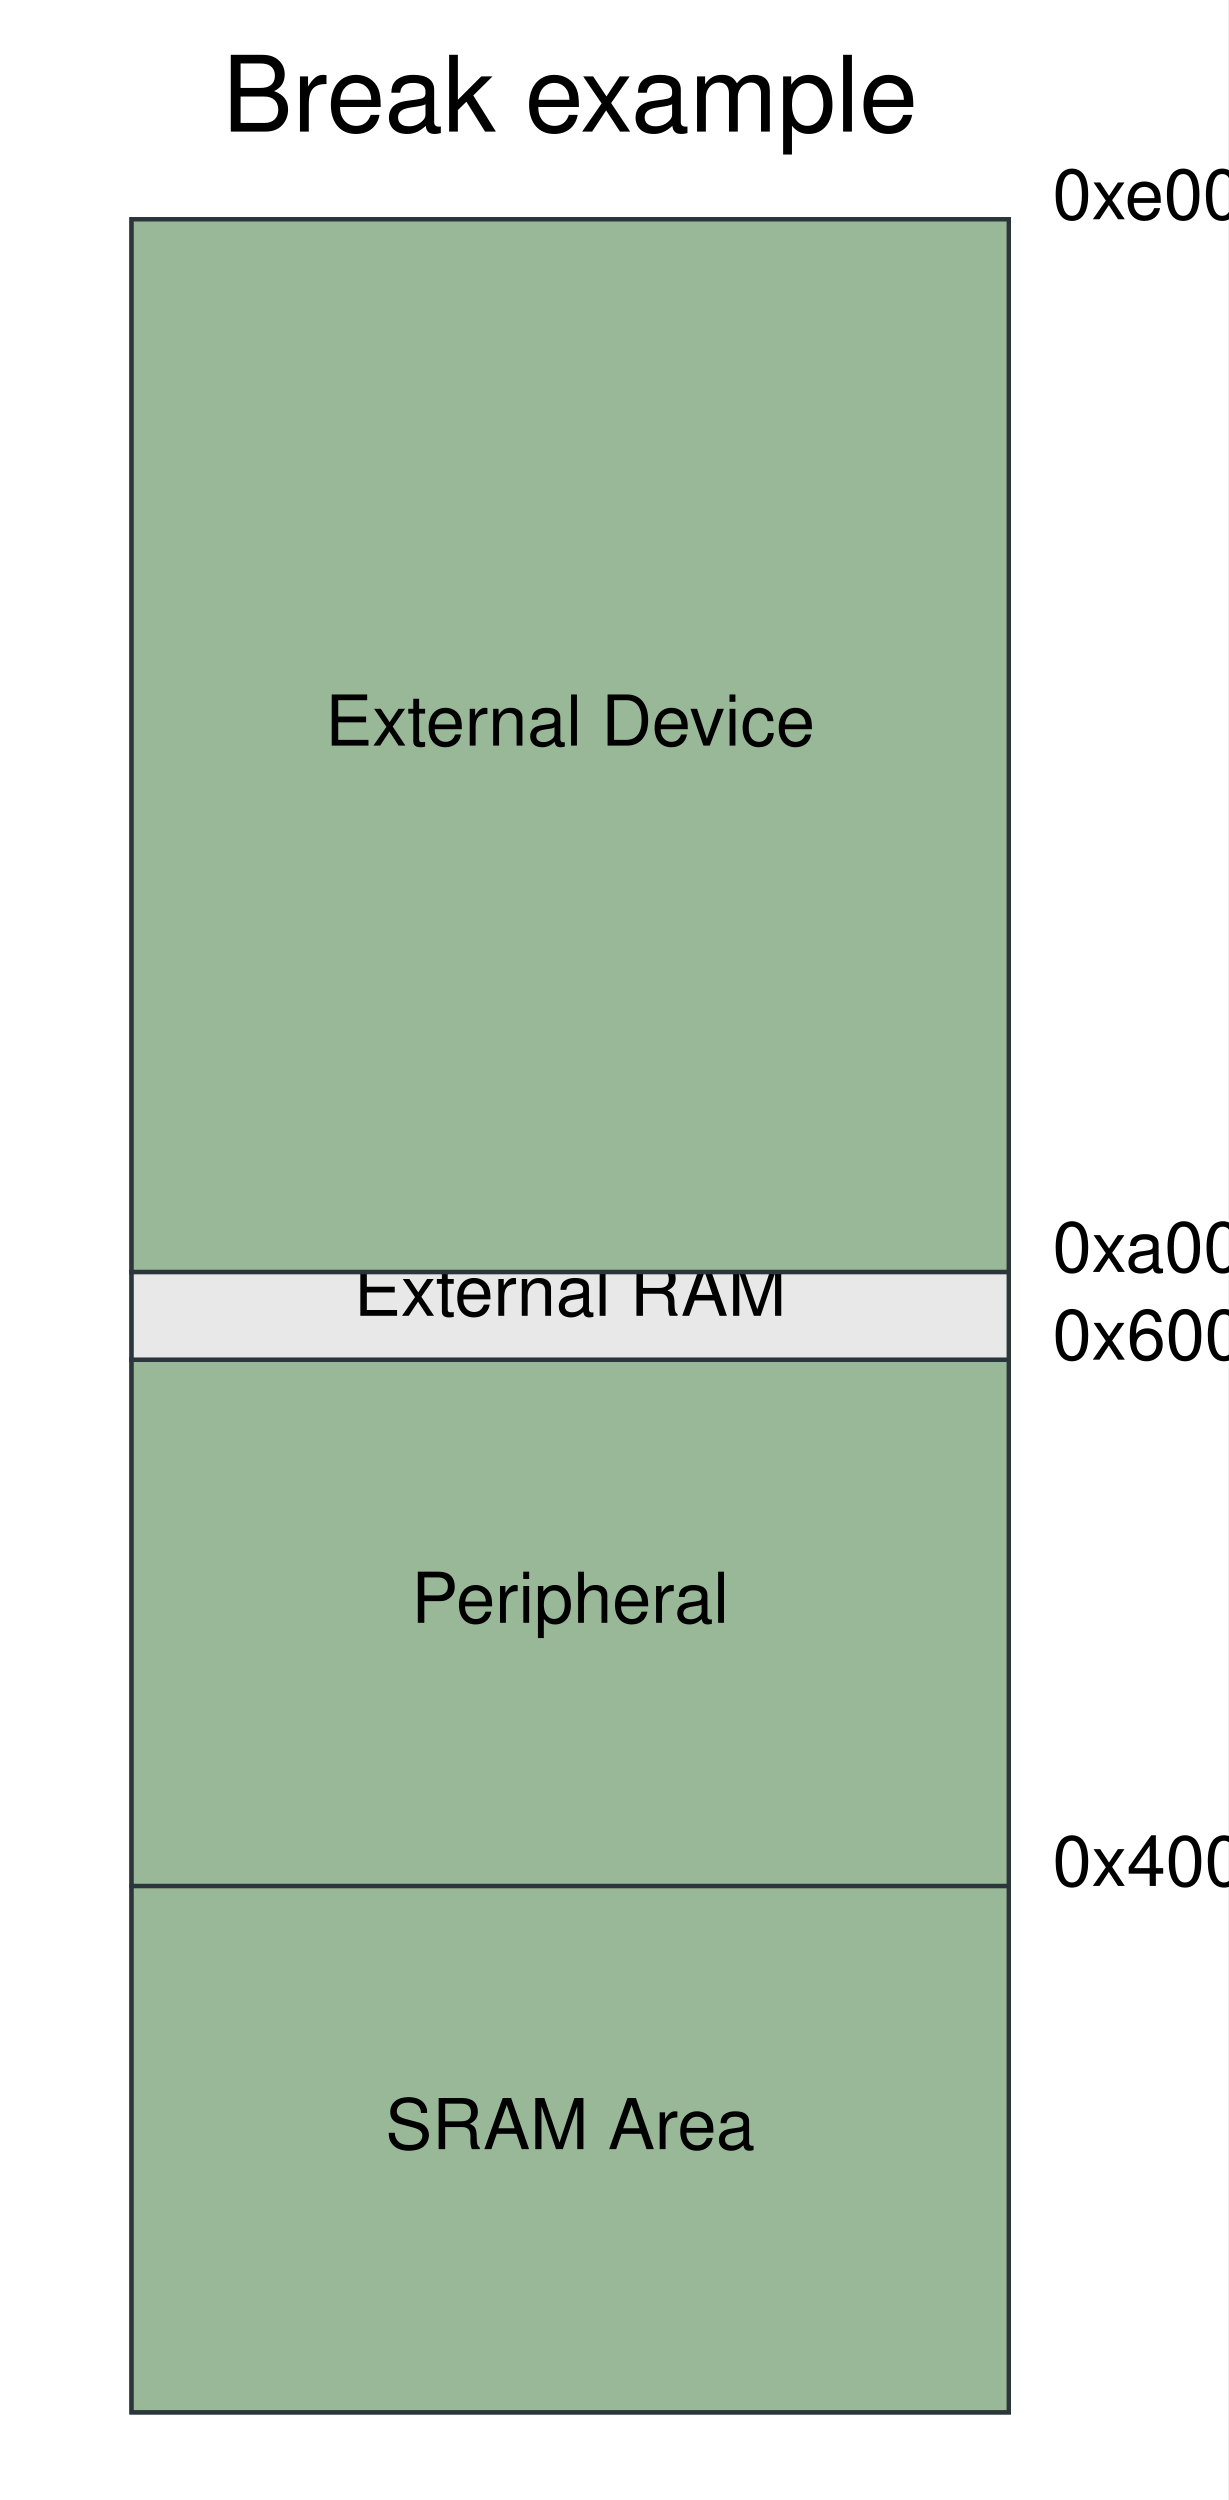
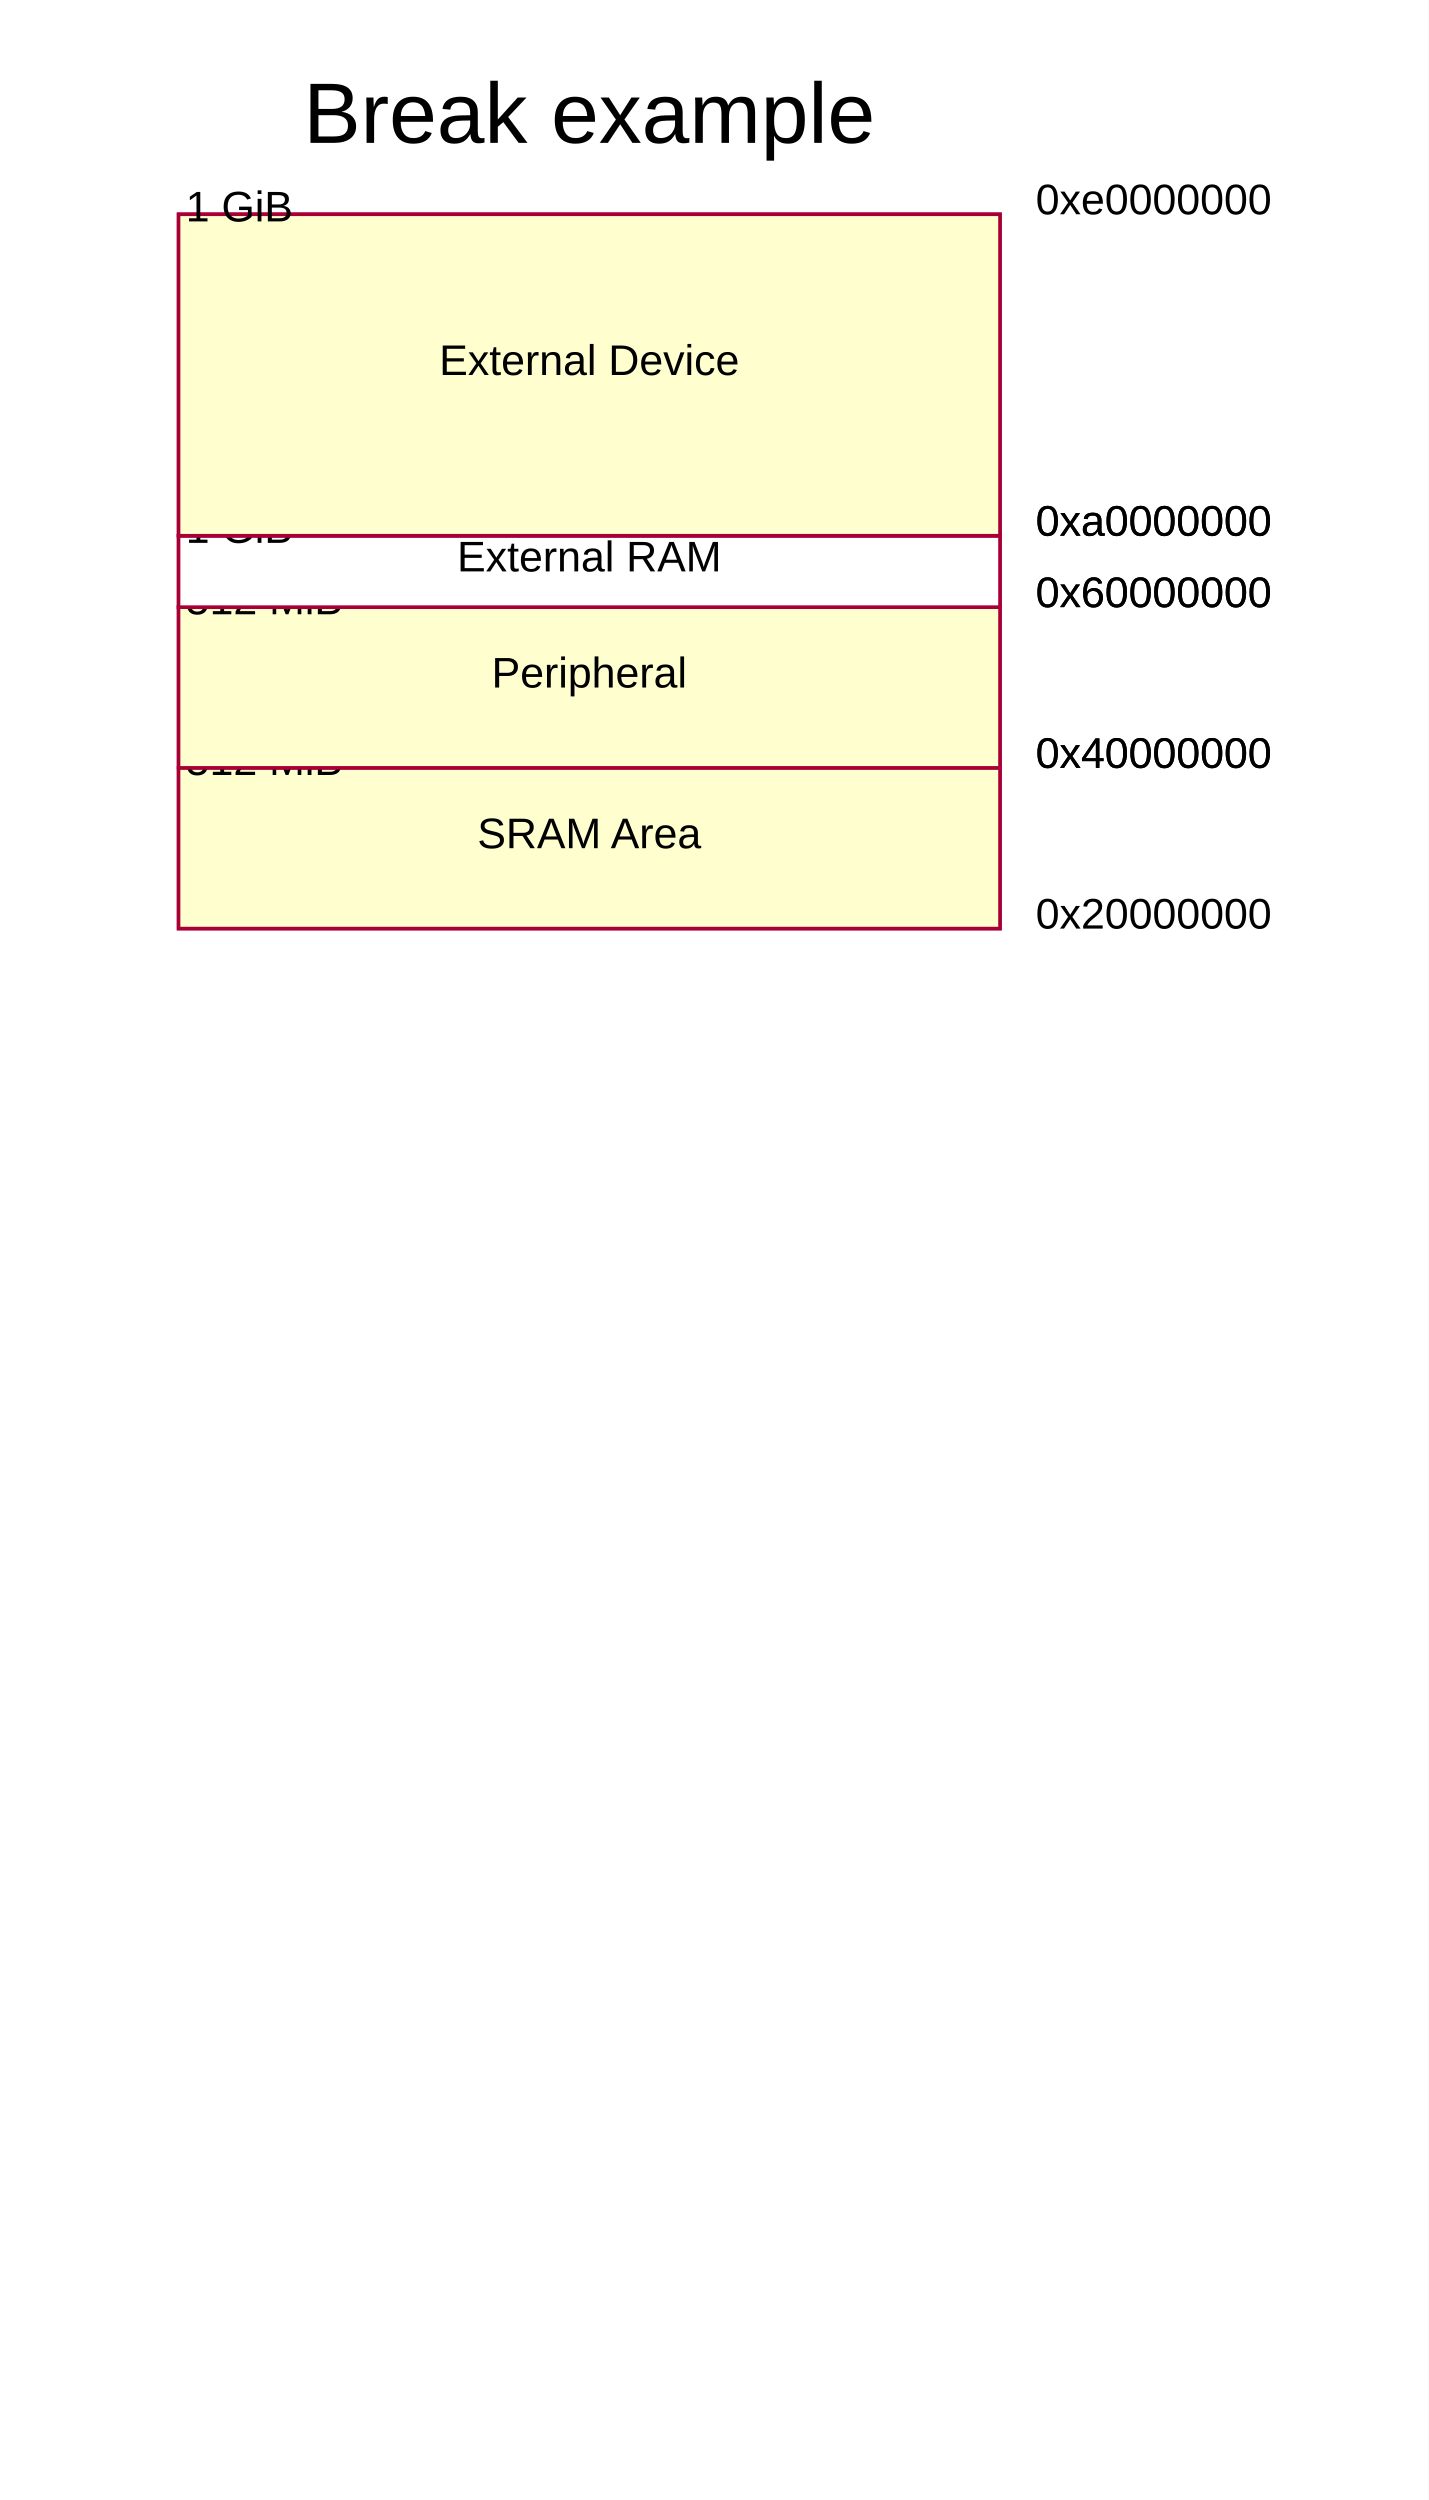
- <svg xmlns="http://www.w3.org/2000/svg" width="280" height="570" viewBox="0 0 280 570">
-   <rect x="0" y="0" width="280" height="570" fill="white" />
+ <svg xmlns="http://www.w3.org/2000/svg" width="400" height="700" viewBox="0 0 400 700">
+   <rect x="0" y="0" width="400" height="700" fill="#FFFFFF" />
  <g />
  <g>
-     <text x="100.0" y="-20" stroke="black" fill="black" stroke-width="0" font-size="24px" font-weight="normal" font-family="Helvetica" text-anchor="middle" alignment-baseline="middle" transform="translate(30,50)">Break example</text>
-     <g transform="translate(30,310)">
-       <rect x="0" y="0" width="200" height="240" fill="white" stroke="#2A363B" stroke-width="1" />
-       <rect x="0" y="120" width="200" height="120" fill="#99B898" stroke="#2A363B" stroke-width="1" />
-       <text x="100.0" y="180" stroke="black" fill="black" stroke-width="0" font-size="16" font-weight="normal" font-family="Helvetica" text-anchor="middle" alignment-baseline="middle">SRAM Area</text>
-       <text x="210" y="120" stroke="black" fill="black" stroke-width="0" font-size="16" font-weight="normal" font-family="Helvetica" text-anchor="start" alignment-baseline="middle">0x40000000</text>
-       <rect x="0" y="0.0" width="200" height="120" fill="#99B898" stroke="#2A363B" stroke-width="1" />
-       <text x="100.0" y="60" stroke="black" fill="black" stroke-width="0" font-size="16" font-weight="normal" font-family="Helvetica" text-anchor="middle" alignment-baseline="middle">Peripheral</text>
-       <text x="210" y="0.0" stroke="black" fill="black" stroke-width="0" font-size="16" font-weight="normal" font-family="Helvetica" text-anchor="start" alignment-baseline="middle">0x60000000</text>
+     <text x="115.0" y="-20" stroke="none" fill="#000000" stroke-width="0" font-size="24px" font-weight="normal" font-family="Arial" text-anchor="middle" alignment-baseline="middle" transform="translate(50.0,60.0)">Break example</text>
+     <g transform="translate(50.0,170.0)">
+       <rect x="0" y="0" width="230.0" height="90.0" fill="#FFFFFF" stroke="#A80036" stroke-width="1" />
+       <rect x="0" y="45.0" width="230.0" height="45.0" fill="#FEFECE" stroke="#A80036" stroke-width="1" />
+       <text x="115.0" y="67.5" stroke="none" fill="#000000" stroke-width="0" font-size="12" font-weight="normal" font-family="Arial" text-anchor="middle" alignment-baseline="middle">SRAM Area</text>
+       <text x="240.0" y="90.0" stroke="none" fill="#000000" stroke-width="0" font-size="12" font-weight="normal" font-family="Arial" text-anchor="start" alignment-baseline="middle">0x20000000</text>
+       <text x="240.0" y="45.0" stroke="none" fill="#000000" stroke-width="0" font-size="12" font-weight="normal" font-family="Arial" text-anchor="start" alignment-baseline="middle">0x40000000</text>
+       <text x="2" y="47.0" stroke="none" fill="#000000" stroke-width="0" font-size="12px" font-weight="normal" font-family="Arial" text-anchor="start" alignment-baseline="hanging">512 MiB</text>
+       <rect x="0" y="0.0" width="230.0" height="45.0" fill="#FEFECE" stroke="#A80036" stroke-width="1" />
+       <text x="115.0" y="22.5" stroke="none" fill="#000000" stroke-width="0" font-size="12" font-weight="normal" font-family="Arial" text-anchor="middle" alignment-baseline="middle">Peripheral</text>
+       <text x="240.0" y="45.0" stroke="none" fill="#000000" stroke-width="0" font-size="12" font-weight="normal" font-family="Arial" text-anchor="start" alignment-baseline="middle">0x40000000</text>
+       <text x="240.0" y="0.0" stroke="none" fill="#000000" stroke-width="0" font-size="12" font-weight="normal" font-family="Arial" text-anchor="start" alignment-baseline="middle">0x60000000</text>
+       <text x="2" y="2.0" stroke="none" fill="#000000" stroke-width="0" font-size="12px" font-weight="normal" font-family="Arial" text-anchor="start" alignment-baseline="hanging">512 MiB</text>
    </g>
-     <g transform="translate(30,290)">
-       <rect x="0" y="0" width="200" height="20" fill="white" stroke="#2A363B" stroke-width="1" />
-       <rect x="0" y="0.0" width="200" height="20.0" fill="#e8e8e8" stroke="#2A363B" stroke-width="1" />
-       <text x="100.0" y="10.0" stroke="black" fill="black" stroke-width="0" font-size="16" font-weight="normal" font-family="Helvetica" text-anchor="middle" alignment-baseline="middle">External RAM</text>
-       <text x="210" y="0.0" stroke="black" fill="black" stroke-width="0" font-size="16" font-weight="normal" font-family="Helvetica" text-anchor="start" alignment-baseline="middle">0xa0000000</text>
+     <g transform="translate(50.0,150.0)">
+       <rect x="0" y="0" width="230.0" height="20" fill="#FFFFFF" stroke="#A80036" stroke-width="1" />
+       <rect x="0" y="0.0" width="230.0" height="20.0" fill="#FFFFFF" stroke="#A80036" stroke-width="1" />
+       <text x="115.0" y="10.0" stroke="none" fill="#000000" stroke-width="0" font-size="12" font-weight="normal" font-family="Arial" text-anchor="middle" alignment-baseline="middle">External RAM</text>
+       <text x="240.0" y="20.0" stroke="none" fill="#000000" stroke-width="0" font-size="12" font-weight="normal" font-family="Arial" text-anchor="start" alignment-baseline="middle">0x60000000</text>
+       <text x="240.0" y="0.0" stroke="none" fill="#000000" stroke-width="0" font-size="12" font-weight="normal" font-family="Arial" text-anchor="start" alignment-baseline="middle">0xa0000000</text>
+       <text x="2" y="2.0" stroke="none" fill="#000000" stroke-width="0" font-size="12px" font-weight="normal" font-family="Arial" text-anchor="start" alignment-baseline="hanging">1 GiB</text>
    </g>
-     <g transform="translate(30,50)">
-       <rect x="0" y="0" width="200" height="240" fill="white" stroke="#2A363B" stroke-width="1" />
-       <rect x="0" y="0.0" width="200" height="240" fill="#99B898" stroke="#2A363B" stroke-width="1" />
-       <text x="100.0" y="120" stroke="black" fill="black" stroke-width="0" font-size="16" font-weight="normal" font-family="Helvetica" text-anchor="middle" alignment-baseline="middle">External Device</text>
-       <text x="210" y="0.0" stroke="black" fill="black" stroke-width="0" font-size="16" font-weight="normal" font-family="Helvetica" text-anchor="start" alignment-baseline="middle">0xe0000000</text>
+     <g transform="translate(50.0,60.0)">
+       <rect x="0" y="0" width="230.0" height="90.0" fill="#FFFFFF" stroke="#A80036" stroke-width="1" />
+       <rect x="0" y="0.0" width="230.0" height="90.0" fill="#FEFECE" stroke="#A80036" stroke-width="1" />
+       <text x="115.0" y="45.0" stroke="none" fill="#000000" stroke-width="0" font-size="12" font-weight="normal" font-family="Arial" text-anchor="middle" alignment-baseline="middle">External Device</text>
+       <text x="240.0" y="90.0" stroke="none" fill="#000000" stroke-width="0" font-size="12" font-weight="normal" font-family="Arial" text-anchor="start" alignment-baseline="middle">0xa0000000</text>
+       <text x="240.0" y="0.0" stroke="none" fill="#000000" stroke-width="0" font-size="12" font-weight="normal" font-family="Arial" text-anchor="start" alignment-baseline="middle">0xe0000000</text>
+       <text x="2" y="2.0" stroke="none" fill="#000000" stroke-width="0" font-size="12px" font-weight="normal" font-family="Arial" text-anchor="start" alignment-baseline="hanging">1 GiB</text>
    </g>
  </g>
  <g>
-     <g transform="translate(30,310)" />
-     <g transform="translate(30,290)" />
-     <g transform="translate(30,50)" />
+     <g transform="translate(50.0,170.0)" />
+     <g transform="translate(50.0,150.0)" />
+     <g transform="translate(50.0,60.0)" />
  </g>
  <g>
-     <g transform="translate(30,310)">
+     <g transform="translate(50.0,170.0)">
      <g />
      <g />
    </g>
-     <g transform="translate(30,290)">
+     <g transform="translate(50.0,150.0)">
      <g />
    </g>
-     <g transform="translate(30,50)">
+     <g transform="translate(50.0,60.0)">
      <g />
    </g>
  </g>
</svg>
